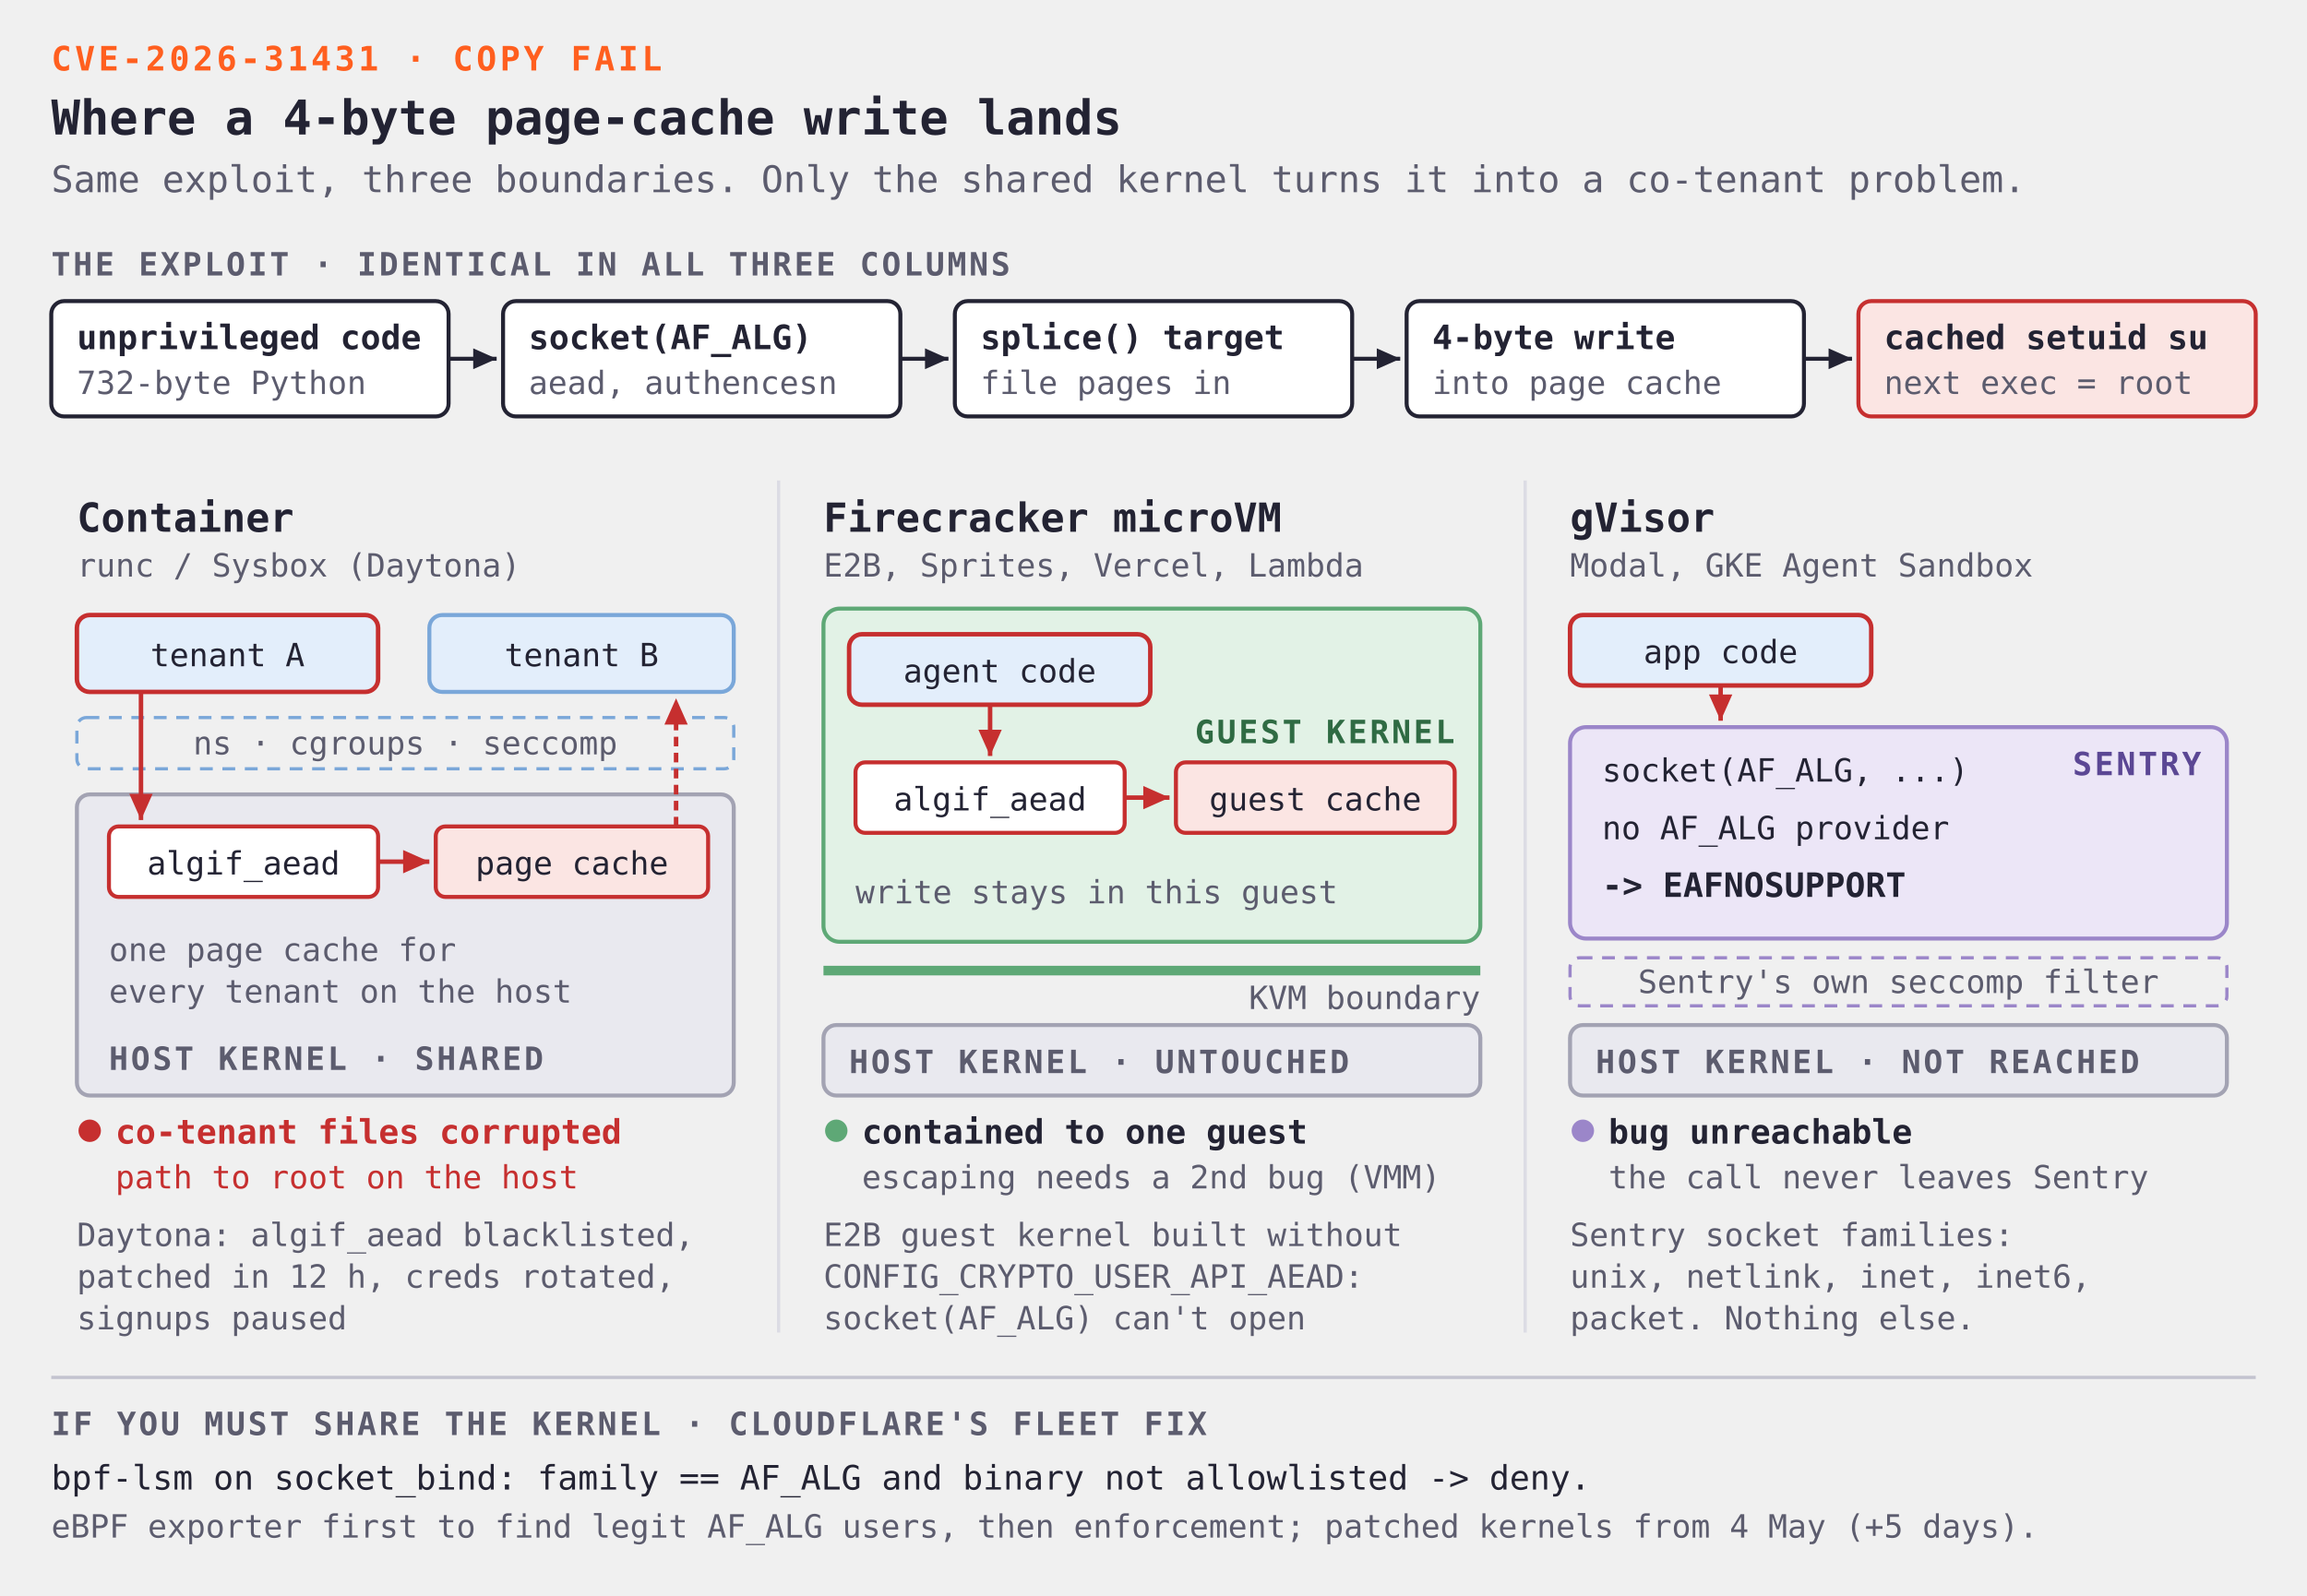
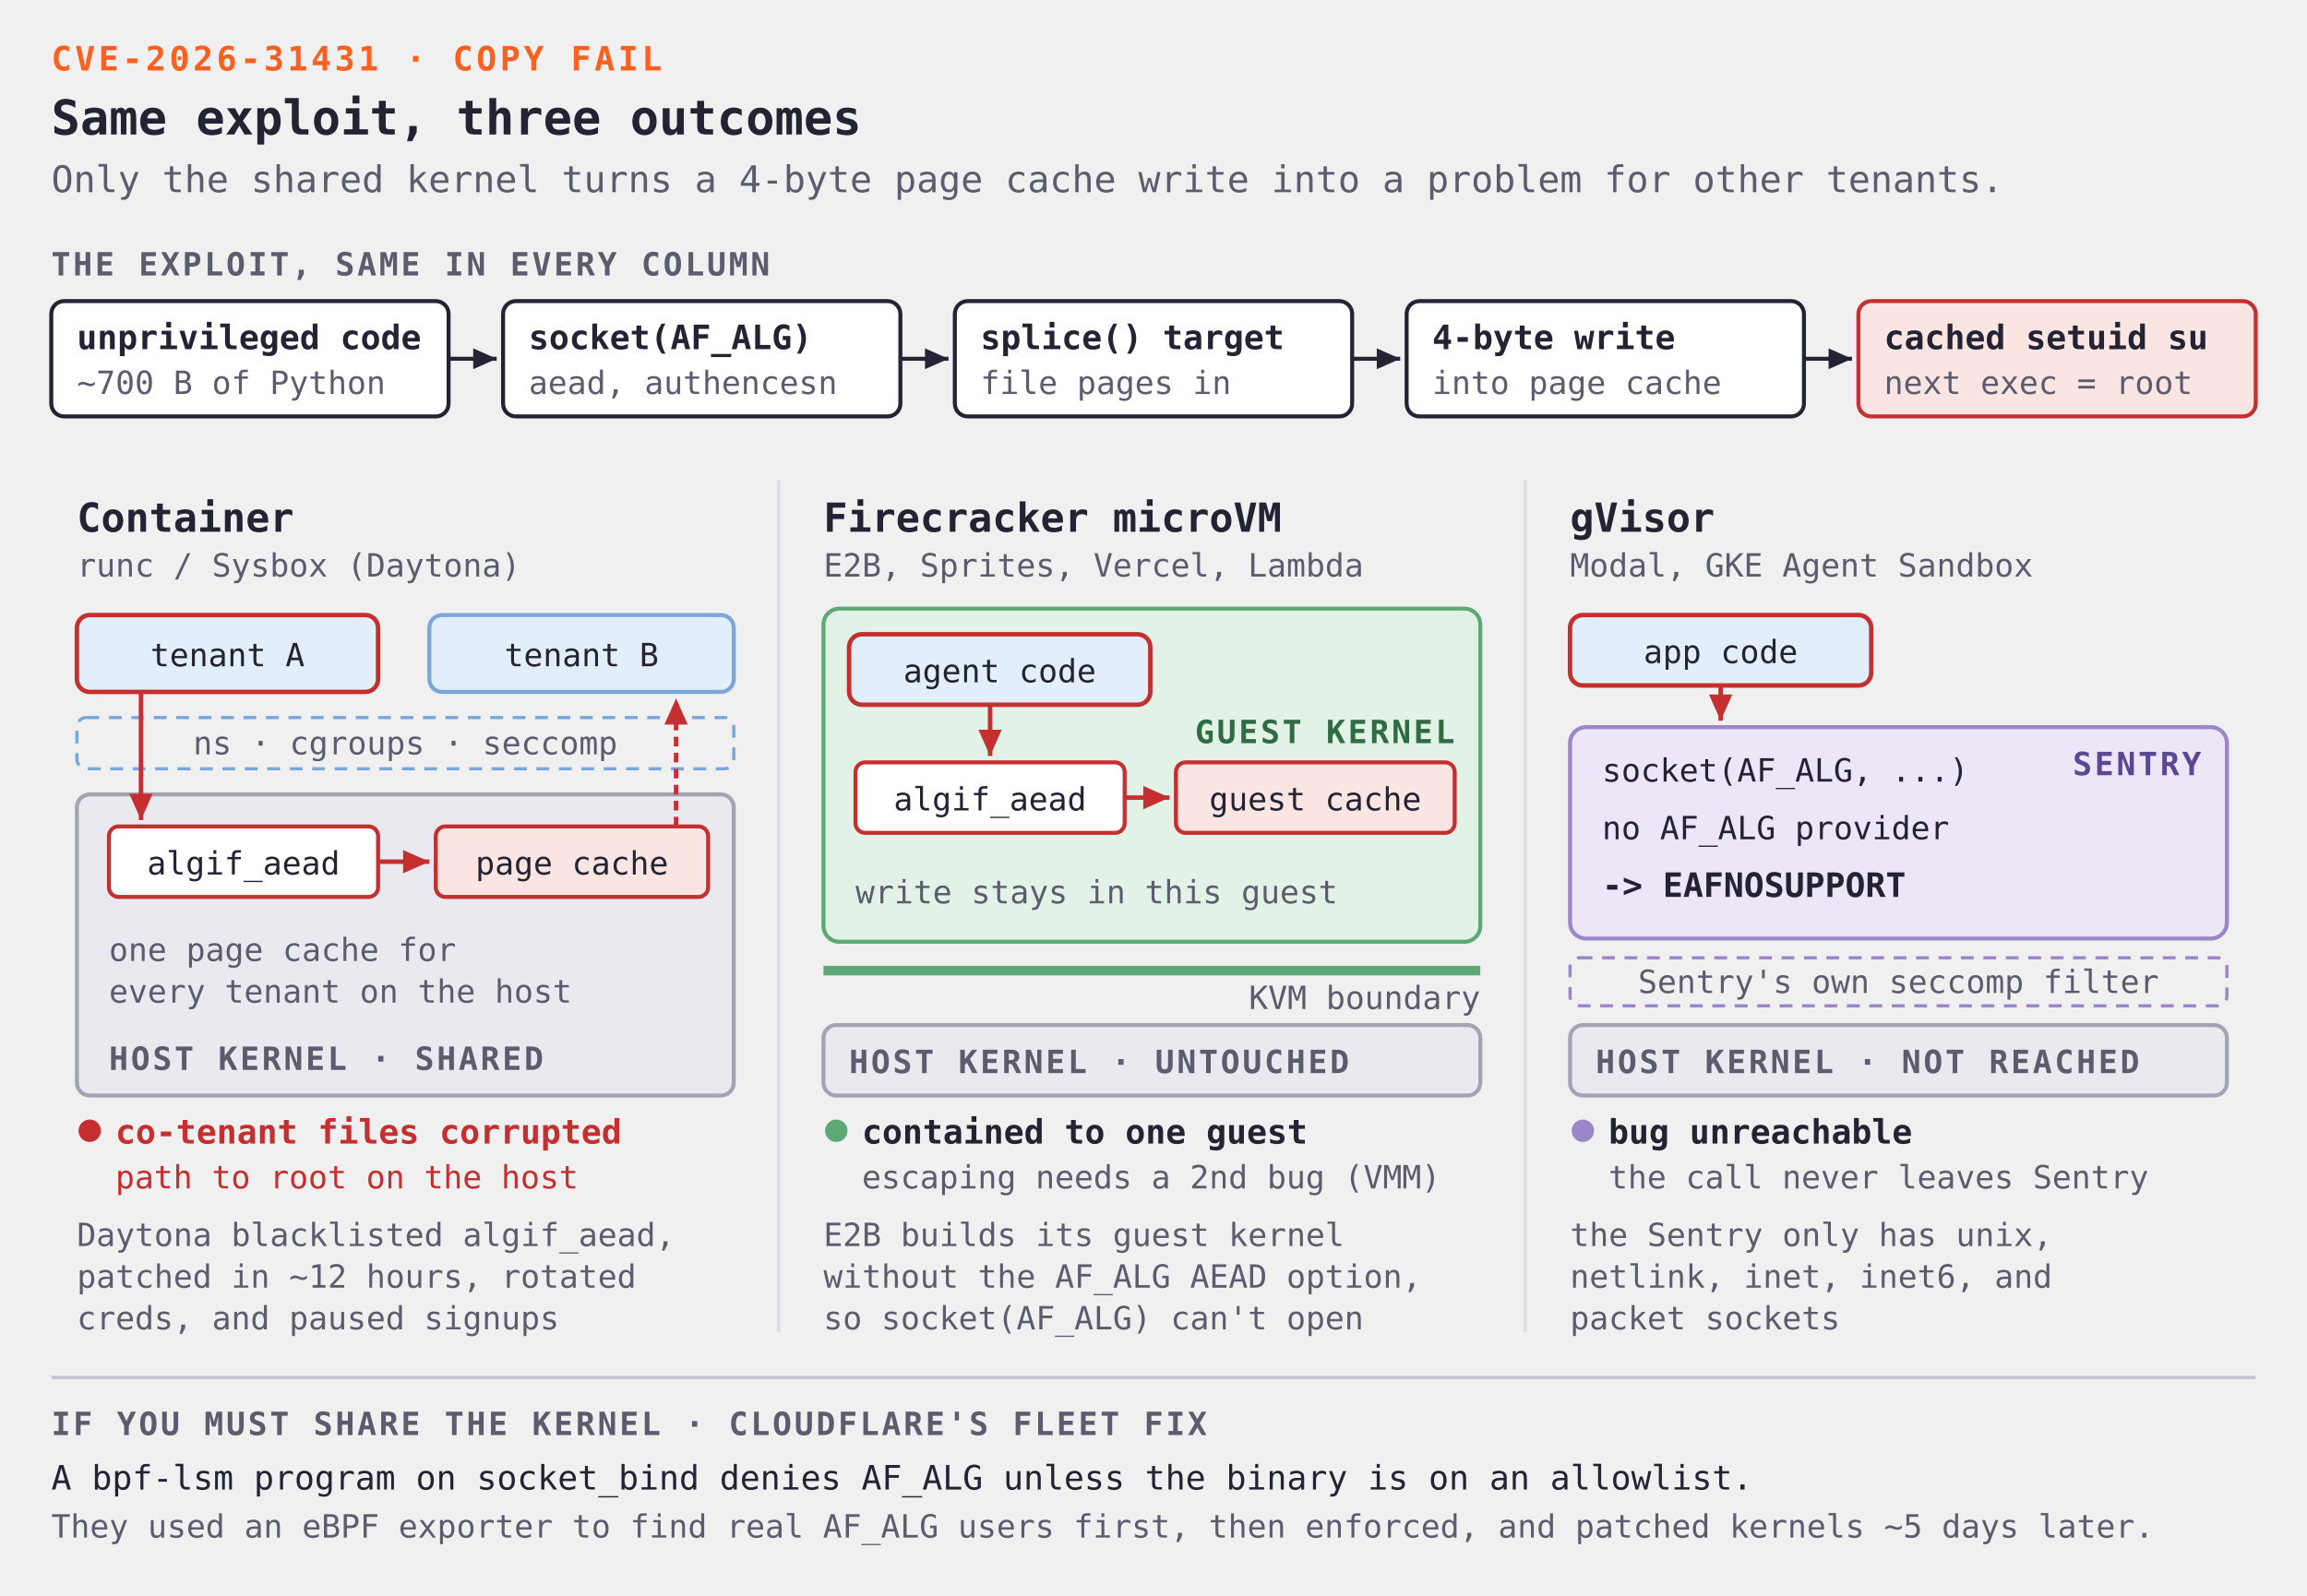
<svg xmlns="http://www.w3.org/2000/svg" viewBox="0 0 720 498" role="img" aria-labelledby="title desc" font-family="'Roboto Mono', ui-monospace, SFMono-Regular, Menlo, Consolas, 'DejaVu Sans Mono', monospace">
  <defs>
    <marker id="a" viewBox="0 0 10 10" refX="9" refY="5" markerWidth="6.5" markerHeight="6.5" orient="auto-start-reverse">
      <path d="M0,1 L9,5 L0,9 z" fill="#232333" />
    </marker>
    <marker id="ar" viewBox="0 0 10 10" refX="9" refY="5" markerWidth="6.5" markerHeight="6.5" orient="auto-start-reverse">
      <path d="M0,1 L9,5 L0,9 z" fill="#c62f2f" />
    </marker>
  </defs>
  <style>
    text { fill: #232333; font-size: 10px; }
    .k { font-size: 10.5px; font-weight: 600; letter-spacing: .1em; fill: #ff5f1f; }
    .t { font-size: 15px; font-weight: 700; }
    .c { font-size: 11.5px; fill: #5c5c6e; }
    .lane { font-size: 10px; font-weight: 600; letter-spacing: .08em; fill: #5c5c6e; }
    .m { fill: #5c5c6e; }
    .h { font-size: 12.5px; font-weight: 700; }
    .e1 { font-size: 10.5px; font-weight: 600; }
    .b { font-weight: 700; font-size: 10.5px; }
    .red { fill: #c62f2f; }
    .box { fill: #ffffff; stroke: #232333; stroke-width: 1.25; }
    .atk { fill: #e3eefb; stroke: #c62f2f; stroke-width: 1.4; }
    .usr { fill: #e3eefb; stroke: #7aa7d9; stroke-width: 1.25; }
    .kern { fill: #e9e9ef; stroke: #a3a3b3; stroke-width: 1.25; }
    .hot { fill: #fbe5e3; stroke: #c62f2f; stroke-width: 1.25; }
    .rbox { fill: #ffffff; stroke: #c62f2f; stroke-width: 1.25; }
    .guest { fill: #e2f2e6; stroke: #5ea876; stroke-width: 1.25; }
    .sentry { fill: #ece6f7; stroke: #9b86c9; stroke-width: 1.25; }
    .ctr { text-anchor: middle; }
    .ra { stroke: #c62f2f; stroke-width: 1.4; fill: none; }
  </style>
  <text class="k" x="16" y="22">CVE-2026-31431 · COPY FAIL</text>
-   <text class="t" x="16" y="42">Where a 4-byte page-cache write lands</text>
-   <text class="c" x="16" y="60">Same exploit, three boundaries. Only the shared kernel turns it into a co-tenant problem.</text>
-   <text class="lane" x="16" y="86">THE EXPLOIT · IDENTICAL IN ALL THREE COLUMNS</text>
+   <text class="t" x="16" y="42">Same exploit, three outcomes</text>
+   <text class="c" x="16" y="60">Only the shared kernel turns a 4-byte page cache write into a problem for other tenants.</text>
+   <text class="lane" x="16" y="86">THE EXPLOIT, SAME IN EVERY COLUMN</text>
  <g>
    <rect class="box" x="16" y="94" width="124" height="36" rx="4" />
    <text class="e1" x="24" y="109">unprivileged code</text>
-     <text class="m" x="24" y="123">732-byte Python</text>
+     <text class="m" x="24" y="123">~700 B of Python</text>
    <rect class="box" x="157" y="94" width="124" height="36" rx="4" />
    <text class="e1" x="165" y="109">socket(AF_ALG)</text>
    <text class="m" x="165" y="123">aead, authencesn</text>
    <rect class="box" x="298" y="94" width="124" height="36" rx="4" />
    <text class="e1" x="306" y="109">splice() target</text>
    <text class="m" x="306" y="123">file pages in</text>
    <rect class="box" x="439" y="94" width="124" height="36" rx="4" />
    <text class="e1" x="447" y="109">4-byte write</text>
    <text class="m" x="447" y="123">into page cache</text>
    <rect class="hot" x="580" y="94" width="124" height="36" rx="4" />
    <text class="e1" x="588" y="109">cached setuid su</text>
    <text class="m" x="588" y="123">next exec = root</text>
  </g>
  <g stroke="#232333" stroke-width="1.25" marker-end="url(#a)">
    <line x1="140" y1="112" x2="155" y2="112" />
    <line x1="281" y1="112" x2="296" y2="112" />
    <line x1="422" y1="112" x2="437" y2="112" />
    <line x1="563" y1="112" x2="578" y2="112" />
  </g>
  <g stroke="#dcdce4" stroke-width="1">
    <line x1="243" y1="150" x2="243" y2="416" />
    <line x1="476" y1="150" x2="476" y2="416" />
  </g>
  <text class="h" x="24" y="166">Container</text>
  <text class="m" x="24" y="180">runc / Sysbox (Daytona)</text>
  <rect class="atk" x="24" y="192" width="94" height="24" rx="4" />
  <text class="ctr" x="71" y="208">tenant A</text>
  <rect class="usr" x="134" y="192" width="95" height="24" rx="4" />
  <text class="ctr" x="181.5" y="208">tenant B</text>
  <rect x="24" y="224" width="205" height="16" rx="3" fill="none" stroke="#7aa7d9" stroke-width="1" stroke-dasharray="4 3" />
  <text class="m ctr" x="126.5" y="235.5">ns · cgroups · seccomp</text>
  <rect class="kern" x="24" y="248" width="205" height="94" rx="4" />
  <rect class="rbox" x="34" y="258" width="84" height="22" rx="3" />
  <text class="ctr" x="76" y="273">algif_aead</text>
  <rect class="hot" x="136" y="258" width="85" height="22" rx="3" />
  <text class="ctr" x="178.5" y="273">page cache</text>
  <line class="ra" x1="44" y1="216" x2="44" y2="256" marker-end="url(#ar)" />
  <line class="ra" x1="118" y1="269" x2="134" y2="269" marker-end="url(#ar)" />
  <line class="ra" x1="211" y1="258" x2="211" y2="218" marker-end="url(#ar)" stroke-dasharray="3 2" />
  <text class="m" x="34" y="300">one page cache for</text>
  <text class="m" x="34" y="313">every tenant on the host</text>
  <text class="lane" x="34" y="334">HOST KERNEL · SHARED</text>
  <circle cx="28" cy="353" r="3.5" fill="#c62f2f" />
  <text class="b red" x="36" y="357">co-tenant files corrupted</text>
  <text class="red" x="36" y="371">path to root on the host</text>
-   <text class="m" x="24" y="389">Daytona: algif_aead blacklisted,</text>
-   <text class="m" x="24" y="402">patched in 12 h, creds rotated,</text>
-   <text class="m" x="24" y="415">signups paused</text>
+   <text class="m" x="24" y="389">Daytona blacklisted algif_aead,</text>
+   <text class="m" x="24" y="402">patched in ~12 hours, rotated</text>
+   <text class="m" x="24" y="415">creds, and paused signups</text>
  <text class="h" x="257" y="166">Firecracker microVM</text>
  <text class="m" x="257" y="180">E2B, Sprites, Vercel, Lambda</text>
  <rect class="guest" x="257" y="190" width="205" height="104" rx="5" />
  <rect class="atk" x="265" y="198" width="94" height="22" rx="4" />
  <text class="ctr" x="312" y="213">agent code</text>
  <rect class="rbox" x="267" y="238" width="84" height="22" rx="3" />
  <text class="ctr" x="309" y="253">algif_aead</text>
  <rect class="hot" x="367" y="238" width="87" height="22" rx="3" />
  <text class="ctr" x="410.5" y="253">guest cache</text>
  <text class="lane" x="454" y="232" text-anchor="end" style="fill:#2f6b43">GUEST KERNEL</text>
  <line class="ra" x1="309" y1="220" x2="309" y2="236" marker-end="url(#ar)" />
  <line class="ra" x1="351" y1="249" x2="365" y2="249" marker-end="url(#ar)" />
  <text class="m" x="267" y="282">write stays in this guest</text>
  <line x1="257" y1="303" x2="462" y2="303" stroke="#5ea876" stroke-width="3" />
  <text class="m" x="462" y="315" text-anchor="end">KVM boundary</text>
  <rect class="kern" x="257" y="320" width="205" height="22" rx="4" />
  <text class="lane" x="265" y="335">HOST KERNEL · UNTOUCHED</text>
  <circle cx="261" cy="353" r="3.5" fill="#5ea876" />
  <text class="b" x="269" y="357">contained to one guest</text>
  <text class="m" x="269" y="371">escaping needs a 2nd bug (VMM)</text>
-   <text class="m" x="257" y="389">E2B guest kernel built without</text>
-   <text class="m" x="257" y="402">CONFIG_CRYPTO_USER_API_AEAD:</text>
-   <text class="m" x="257" y="415">socket(AF_ALG) can't open</text>
+   <text class="m" x="257" y="389">E2B builds its guest kernel</text>
+   <text class="m" x="257" y="402">without the AF_ALG AEAD option,</text>
+   <text class="m" x="257" y="415">so socket(AF_ALG) can't open</text>
  <text class="h" x="490" y="166">gVisor</text>
  <text class="m" x="490" y="180">Modal, GKE Agent Sandbox</text>
  <rect class="atk" x="490" y="192" width="94" height="22" rx="4" />
  <text class="ctr" x="537" y="207">app code</text>
  <line x1="537" y1="214" x2="537" y2="225" stroke="#c62f2f" stroke-width="1.4" marker-end="url(#ar)" />
  <rect class="sentry" x="490" y="227" width="205" height="66" rx="5" />
  <text class="lane" x="687" y="242" text-anchor="end" style="fill:#5b4794">SENTRY</text>
  <text x="500" y="244">socket(AF_ALG, ...)</text>
  <text x="500" y="262">no AF_ALG provider</text>
  <text class="b" x="500" y="280">-&gt; EAFNOSUPPORT</text>
  <rect x="490" y="299" width="205" height="15" rx="3" fill="none" stroke="#9b86c9" stroke-width="1" stroke-dasharray="4 3" />
  <text class="m ctr" x="592.5" y="310">Sentry's own seccomp filter</text>
  <rect class="kern" x="490" y="320" width="205" height="22" rx="4" />
  <text class="lane" x="498" y="335">HOST KERNEL · NOT REACHED</text>
  <circle cx="494" cy="353" r="3.5" fill="#9b86c9" />
  <text class="b" x="502" y="357">bug unreachable</text>
  <text class="m" x="502" y="371">the call never leaves Sentry</text>
-   <text class="m" x="490" y="389">Sentry socket families:</text>
-   <text class="m" x="490" y="402">unix, netlink, inet, inet6,</text>
-   <text class="m" x="490" y="415">packet. Nothing else.</text>
+   <text class="m" x="490" y="389">the Sentry only has unix,</text>
+   <text class="m" x="490" y="402">netlink, inet, inet6, and</text>
+   <text class="m" x="490" y="415">packet sockets</text>
  <line x1="16" y1="430" x2="704" y2="430" stroke="#c3c3cf" stroke-width="1" />
  <text class="lane" x="16" y="448">IF YOU MUST SHARE THE KERNEL · CLOUDFLARE'S FLEET FIX</text>
-   <text x="16" y="465" style="font-size:10.5px">bpf-lsm on socket_bind: family == AF_ALG and binary not allowlisted -&gt; deny.</text>
-   <text class="m" x="16" y="480">eBPF exporter first to find legit AF_ALG users, then enforcement; patched kernels from 4 May (+5 days).</text>
+   <text x="16" y="465" style="font-size:10.5px">A bpf-lsm program on socket_bind denies AF_ALG unless the binary is on an allowlist.</text>
+   <text class="m" x="16" y="480">They used an eBPF exporter to find real AF_ALG users first, then enforced, and patched kernels ~5 days later.</text>
</svg>
